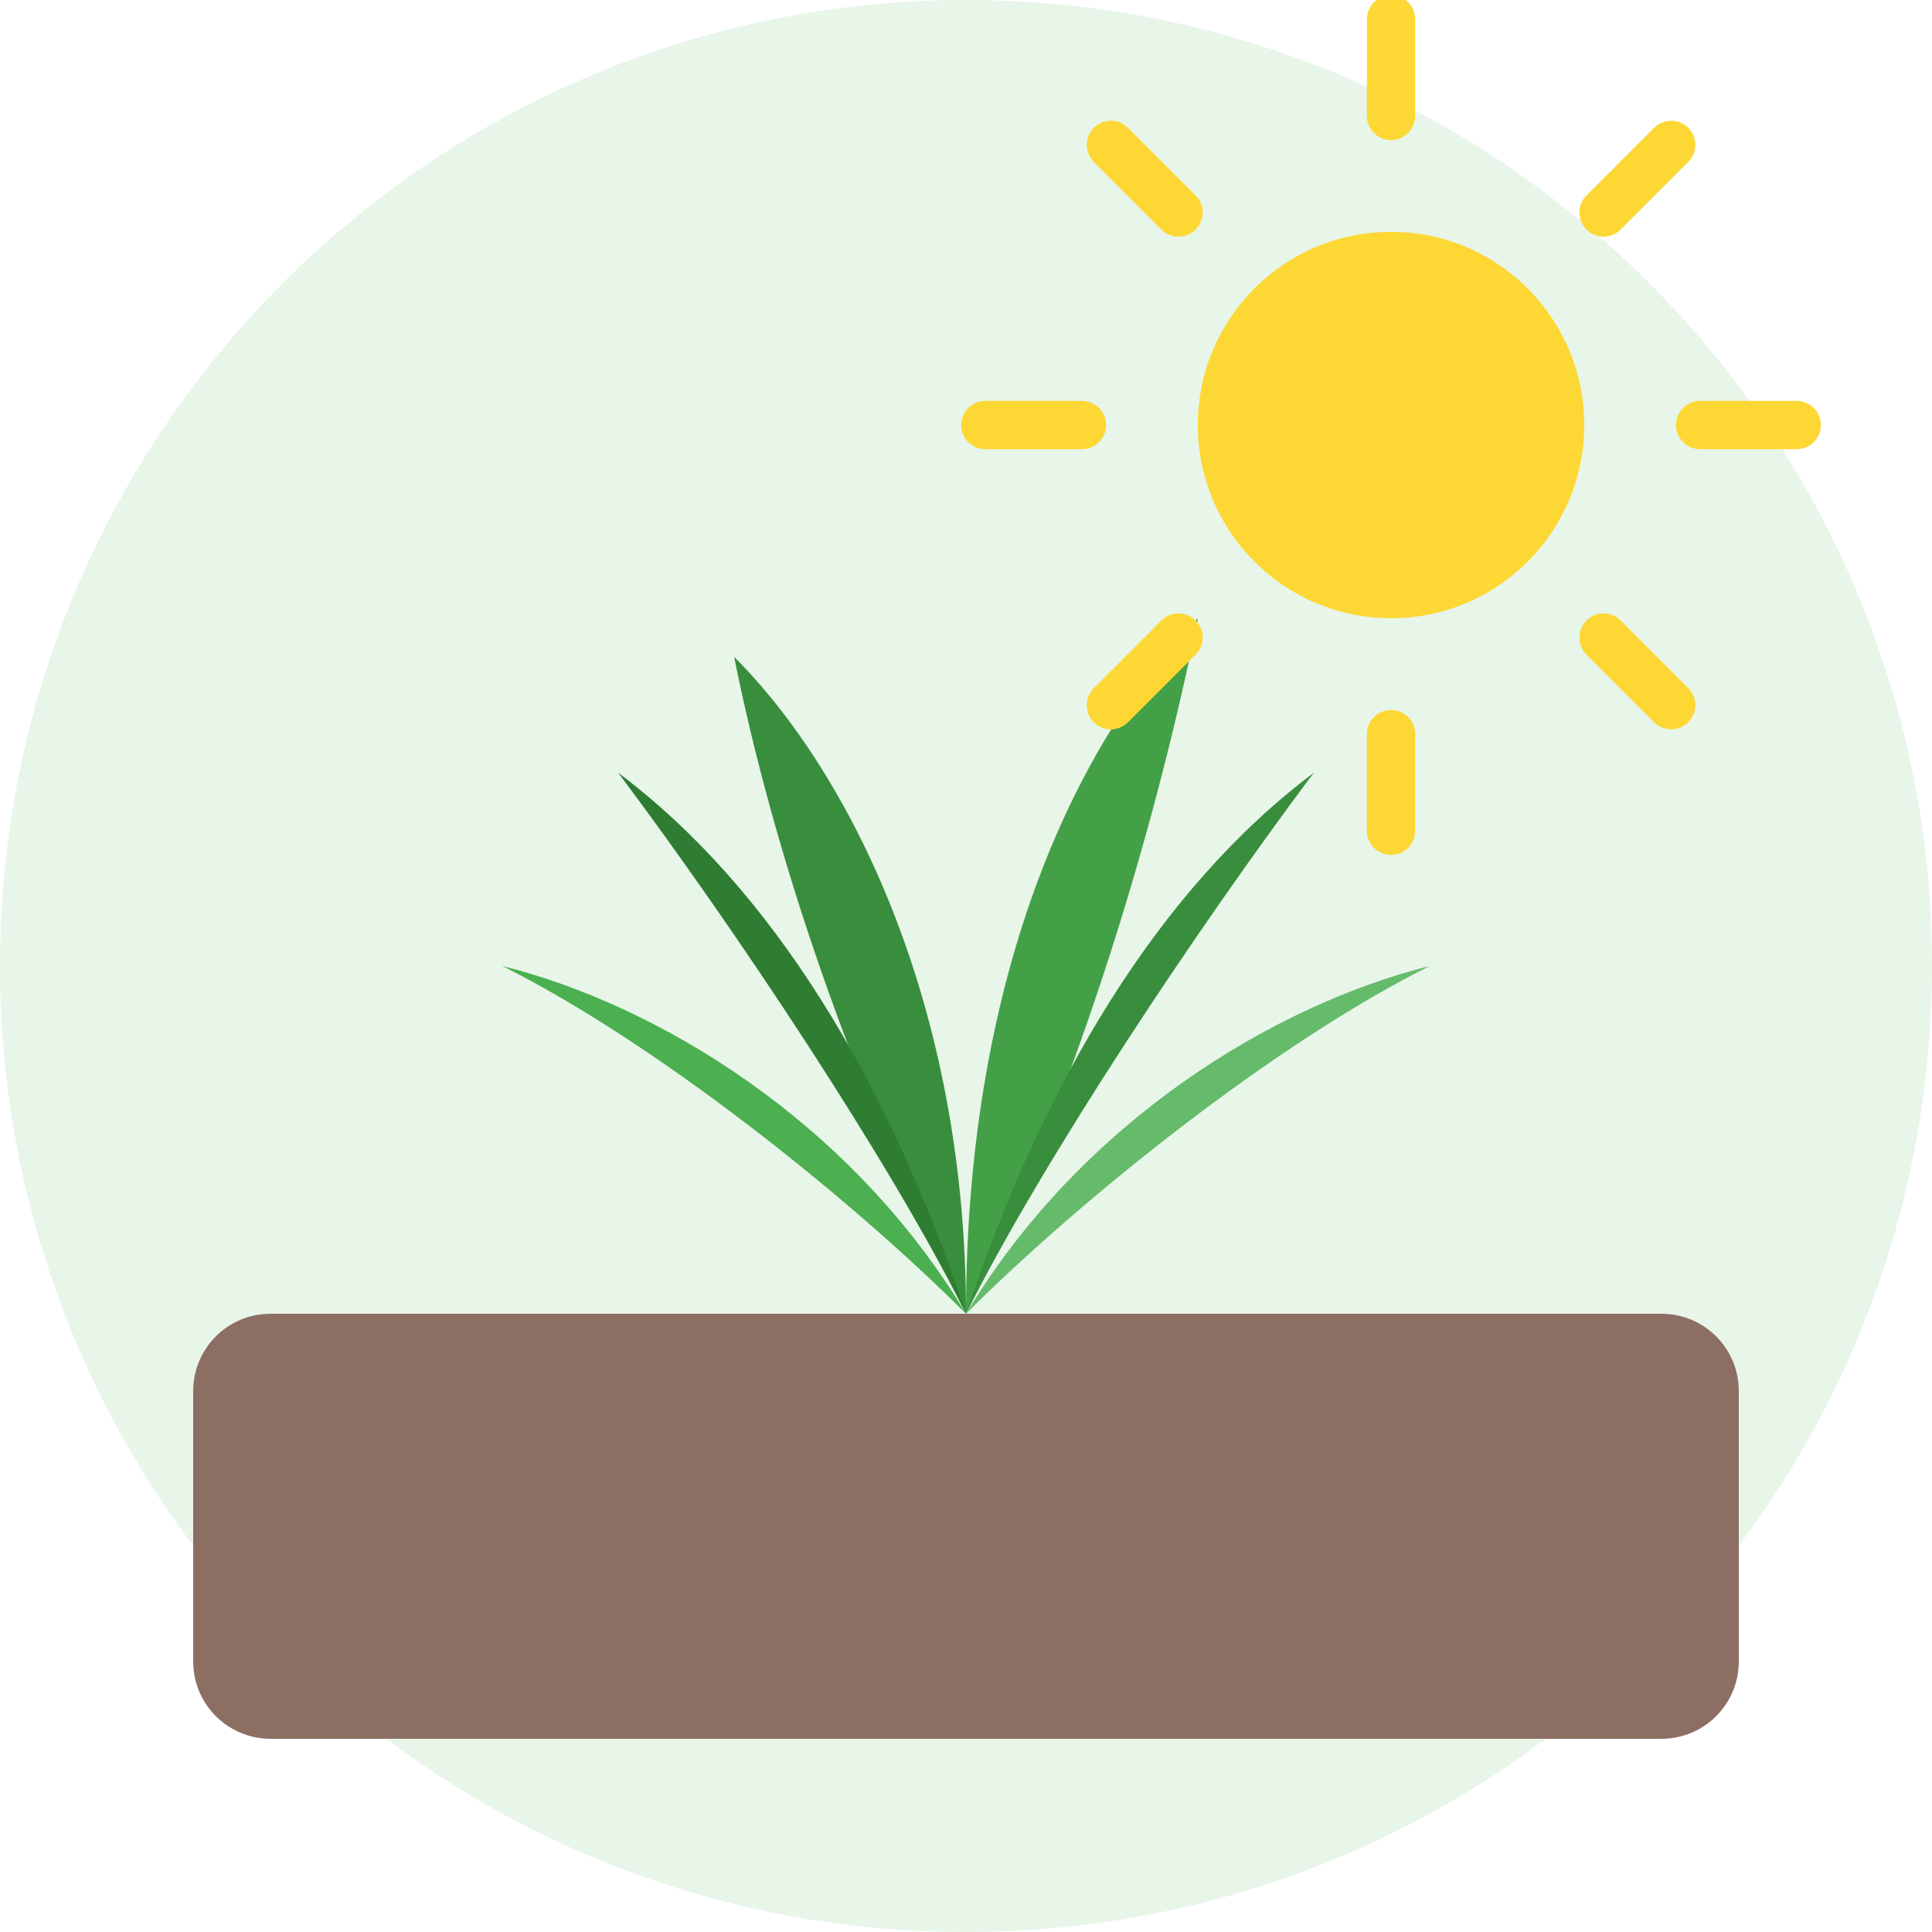
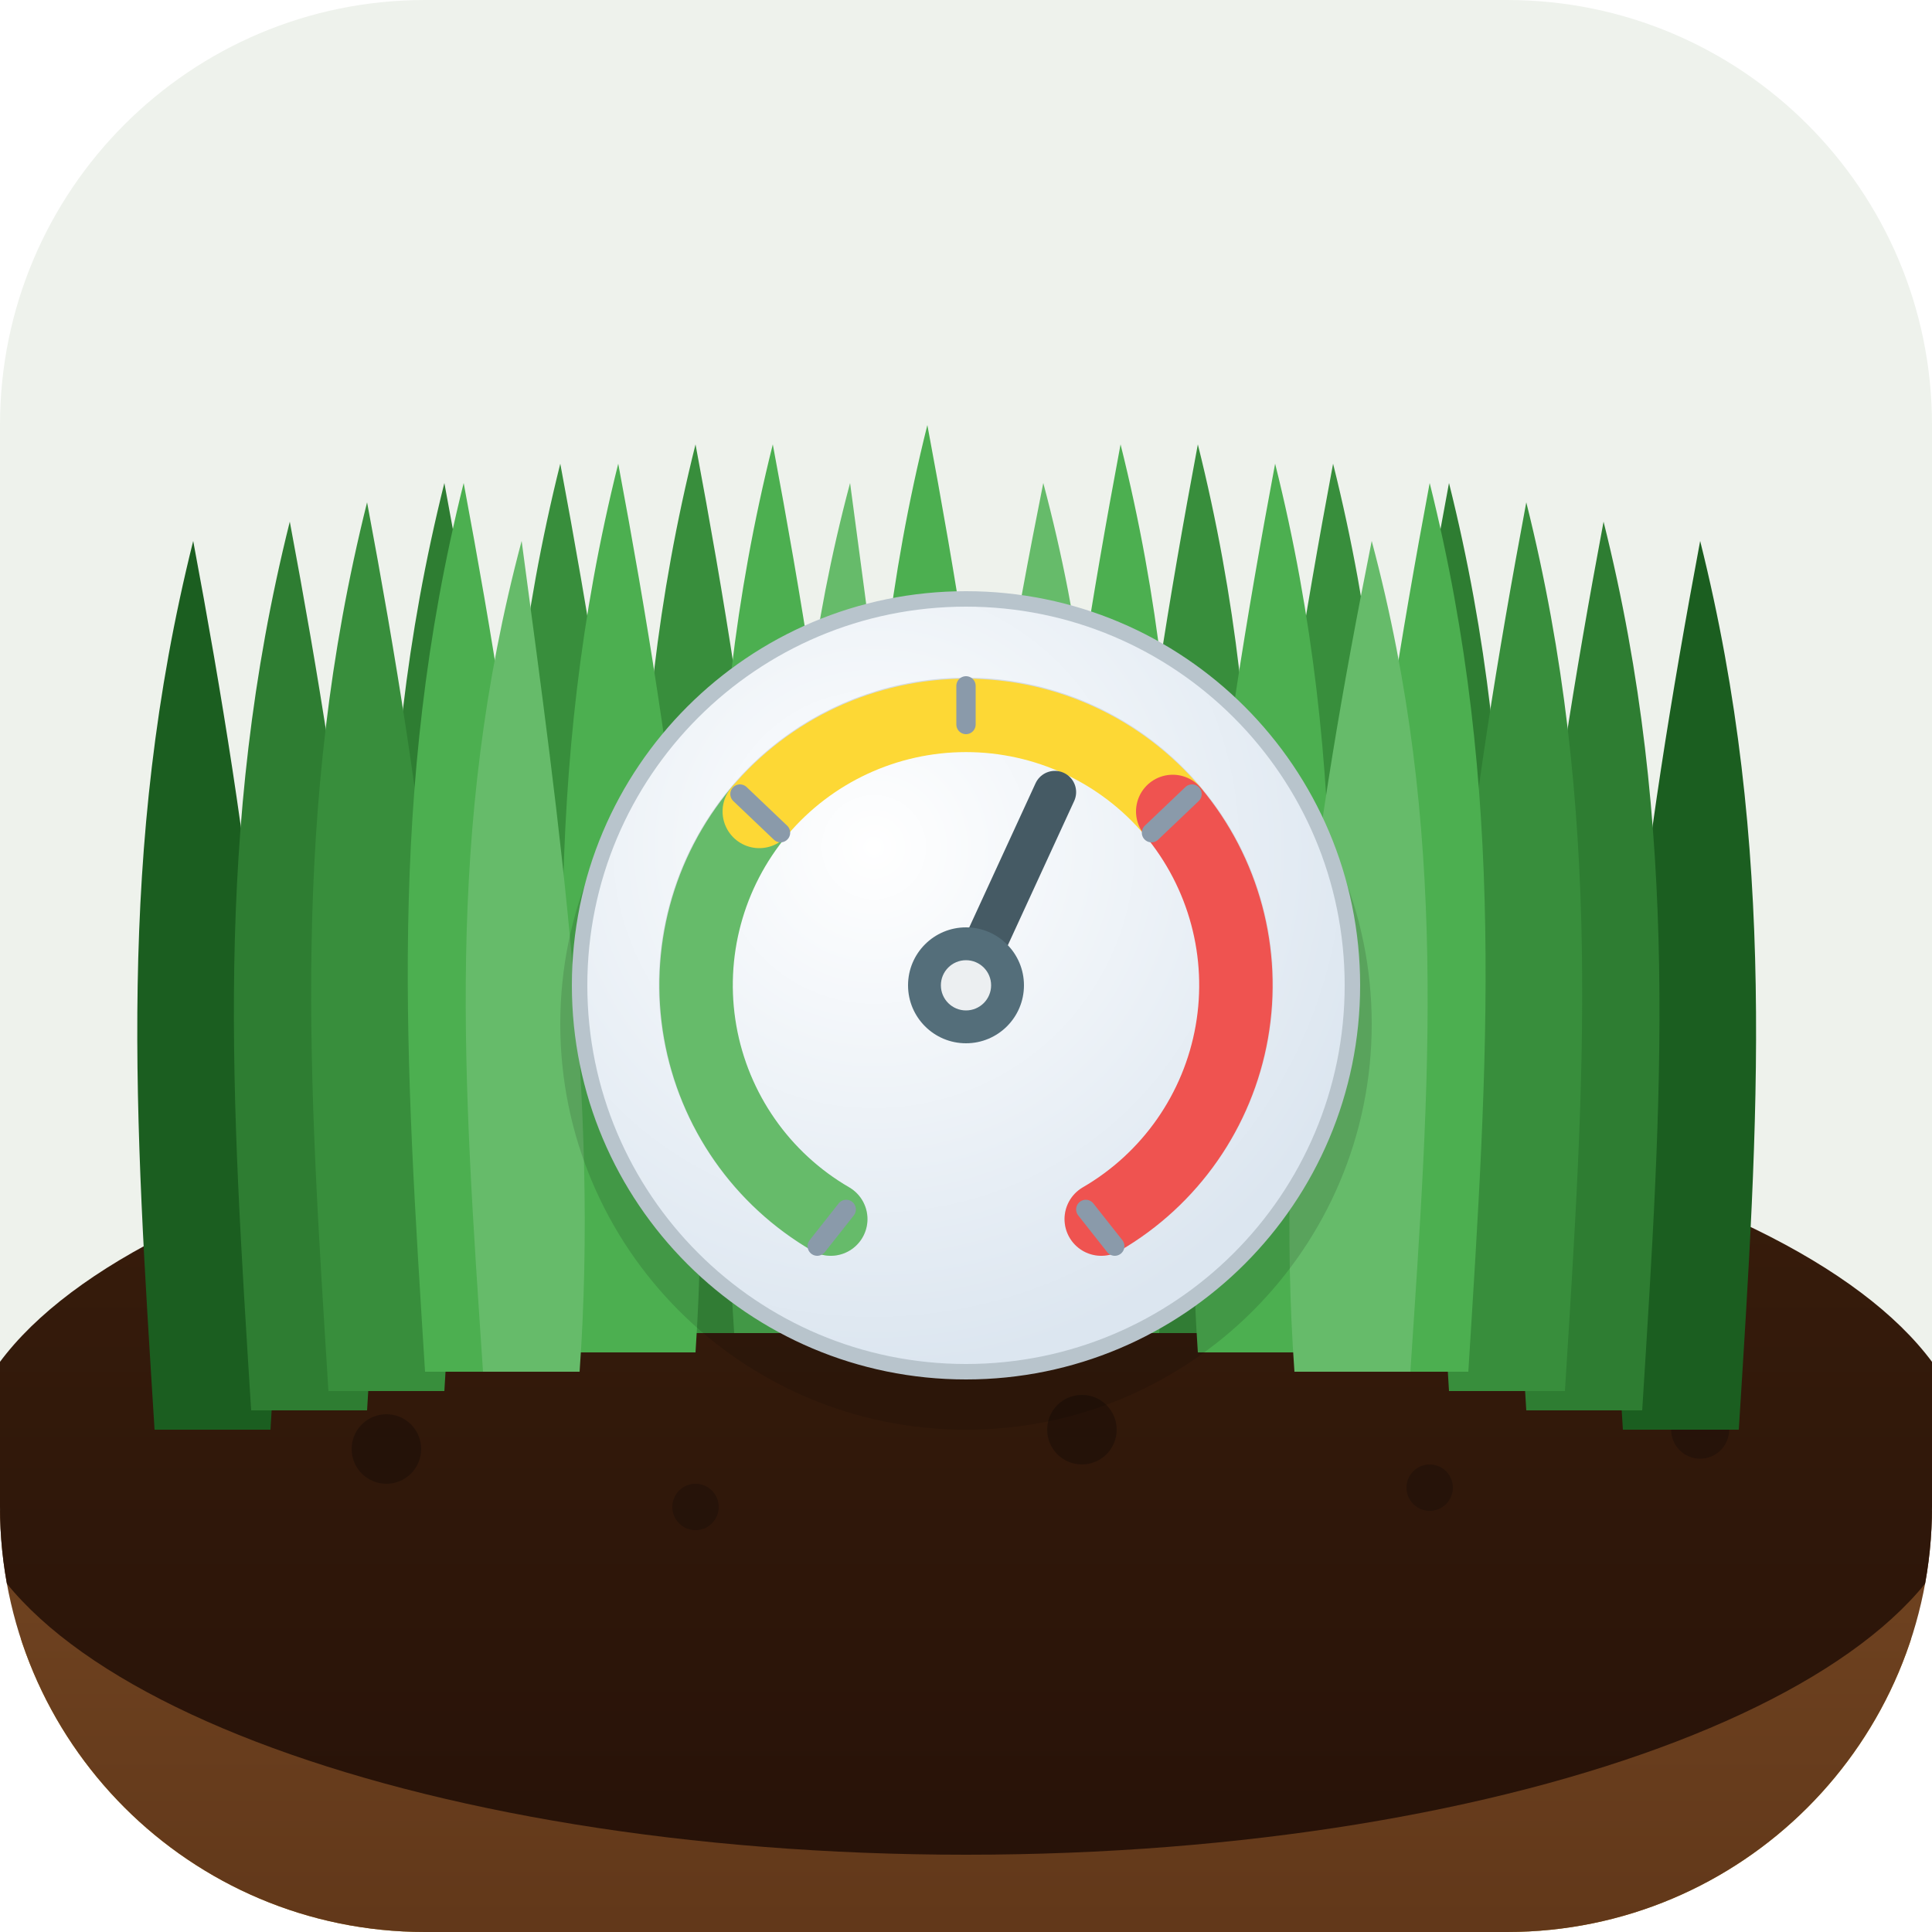
<svg xmlns="http://www.w3.org/2000/svg" viewBox="0 0 100 100">
-   <circle cx="50" cy="50" r="50" fill="#E8F5E9" />
-   <rect x="10" y="68" width="80" height="22" rx="4" fill="#8D6E63" />
-   <path d="M50 68 C50 52 44 40 38 34 C40 44 44 56 50 68 Z" fill="#388E3C" />
-   <path d="M50 68 C50 50 56 38 62 32 C60 42 56 56 50 68 Z" fill="#43A047" />
-   <path d="M50 68 C44 58 34 52 26 50 C34 54 44 62 50 68 Z" fill="#4CAF50" />
-   <path d="M50 68 C56 58 66 52 74 50 C66 54 56 62 50 68 Z" fill="#66BB6A" />
-   <path d="M50 68 C46 56 40 46 32 40 C38 48 46 60 50 68 Z" fill="#2E7D32" />
-   <path d="M50 68 C54 56 60 46 68 40 C62 48 54 60 50 68 Z" fill="#388E3C" />
-   <circle cx="72" cy="22" r="10" fill="#FDD835" />
-   <line x1="72" y1="6" x2="72" y2="1" stroke="#FDD835" stroke-width="2.5" stroke-linecap="round" />
-   <line x1="72" y1="38" x2="72" y2="43" stroke="#FDD835" stroke-width="2.5" stroke-linecap="round" />
-   <line x1="56" y1="22" x2="51" y2="22" stroke="#FDD835" stroke-width="2.5" stroke-linecap="round" />
-   <line x1="88" y1="22" x2="93" y2="22" stroke="#FDD835" stroke-width="2.5" stroke-linecap="round" />
-   <line x1="61" y1="11" x2="57.5" y2="7.5" stroke="#FDD835" stroke-width="2.5" stroke-linecap="round" />
-   <line x1="83" y1="33" x2="86.5" y2="36.5" stroke="#FDD835" stroke-width="2.5" stroke-linecap="round" />
-   <line x1="83" y1="11" x2="86.5" y2="7.5" stroke="#FDD835" stroke-width="2.5" stroke-linecap="round" />
-   <line x1="61" y1="33" x2="57.5" y2="36.5" stroke="#FDD835" stroke-width="2.5" stroke-linecap="round" />
+   <defs>
+     <clipPath id="appShape">
+       <rect width="100" height="100" rx="22" ry="22" />
+     </clipPath>
+     <radialGradient id="gaugeGrad" cx="38%" cy="32%" r="68%">
+       <stop offset="0%" stop-color="#ffffff" />
+       <stop offset="100%" stop-color="#dce6f0" />
+     </radialGradient>
+     <linearGradient id="sandGrad" x1="0" y1="0" x2="0" y2="1">
+       <stop offset="0%" stop-color="#c89238" />
+       <stop offset="100%" stop-color="#b07a22" />
+     </linearGradient>
+     <linearGradient id="clayGrad" x1="0" y1="0" x2="0" y2="1">
+       <stop offset="0%" stop-color="#7b4c26" />
+       <stop offset="100%" stop-color="#5e3518" />
+     </linearGradient>
+     <linearGradient id="darkGrad" x1="0" y1="0" x2="0" y2="1">
+       <stop offset="0%" stop-color="#3a1e0c" />
+       <stop offset="100%" stop-color="#271208" />
+     </linearGradient>
+   </defs>
+   <rect width="100" height="100" rx="22" ry="22" fill="#eef2ec" />
+   <g clip-path="url(#appShape)">
+     <ellipse cx="50" cy="93" rx="52" ry="24" fill="url(#sandGrad)" />
+     <ellipse cx="18" cy="92" rx="3" ry="1.8" fill="#8a6018" opacity="0.55" />
+     <ellipse cx="36" cy="95" rx="2.5" ry="1.5" fill="#8a6018" opacity="0.45" />
+     <ellipse cx="55" cy="93" rx="3.5" ry="2" fill="#8a6018" opacity="0.5" />
+     <ellipse cx="70" cy="96" rx="2.5" ry="1.5" fill="#8a6018" opacity="0.45" />
+     <ellipse cx="84" cy="91" rx="3" ry="1.8" fill="#8a6018" opacity="0.55" />
+     <ellipse cx="28" cy="97" rx="2" ry="1.2" fill="#8a6018" opacity="0.4" />
+     <ellipse cx="76" cy="94" rx="2" ry="1.2" fill="#8a6018" opacity="0.4" />
+     <ellipse cx="50" cy="84" rx="52" ry="21" fill="url(#clayGrad)" />
+     <ellipse cx="50" cy="76" rx="52" ry="20" fill="url(#darkGrad)" />
+     <circle cx="20" cy="75" r="1.8" fill="#100806" opacity="0.38" />
+     <circle cx="36" cy="78" r="1.2" fill="#100806" opacity="0.32" />
+     <circle cx="56" cy="74" r="1.8" fill="#100806" opacity="0.38" />
+     <circle cx="74" cy="77" r="1.2" fill="#100806" opacity="0.32" />
+     <circle cx="88" cy="74" r="1.5" fill="#100806" opacity="0.35" />
+   </g>
+   <g clip-path="url(#appShape)">
+     <g fill="#1b5e20">
+       <path d="M 8 74 C  7 58  6 44 10 28 C 13 44 15 59 14 74 Z" />
+       <path d="M90 74 C 91 58 92 44 88 28 C 85 44 83 59 84 74 Z" />
+     </g>
+     <g fill="#2e7d32">
+       <path d="M13 73 C12 57 11 43 15 27 C18 43 20 58 19 73 Z" />
+       <path d="M85 73 C86 57 87 43 83 27 C80 43 78 58 79 73 Z" />
+       <path d="M21 71 C20 55 19 41 23 25 C26 41 28 56 27 71 Z" />
+       <path d="M77 71 C78 55 79 41 75 25 C72 41 70 56 71 71 Z" />
+     </g>
+     <g fill="#388e3c">
+       <path d="M17 72 C16 56 15 42 19 26 C22 42 24 57 23 72 Z" />
+       <path d="M81 72 C82 56 83 42 79 26 C76 42 74 57 75 72 Z" />
+       <path d="M27 70 C26 54 25 40 29 24 C32 40 34 55 33 70 Z" />
+       <path d="M71 70 C72 54 73 40 69 24 C66 40 64 55 65 70 Z" />
+       <path d="M34 69 C33 53 32 39 36 23 C39 39 41 54 40 69 Z" />
+       <path d="M64 69 C65 53 66 39 62 23 C59 39 57 54 58 69 Z" />
+     </g>
+     <g fill="#4caf50">
+       <path d="M22 71 C21 55 20 41 24 25 C27 41 29 56 28 71 Z" />
+       <path d="M76 71 C77 55 78 41 74 25 C71 41 69 56 70 71 Z" />
+       <path d="M30 70 C29 54 28 40 32 24 C35 40 37 55 36 70 Z" />
+       <path d="M68 70 C69 54 70 40 66 24 C63 40 61 55 62 70 Z" />
+       <path d="M38 69 C37 53 36 39 40 23 C43 39 45 54 44 69 Z" />
+       <path d="M60 69 C61 53 62 39 58 23 C55 39 53 54 54 69 Z" />
+       <path d="M46 68 C45 52 44 38 48 22 C51 38 53 53 52 68 Z" />
+     </g>
+     <g fill="#66bb6a">
+       <path d="M25 71 C24 56 23 43 27 28 C29 43 31 57 30 71 Z" />
+       <path d="M73 71 C74 56 75 43 71 28 C68 43 66 57 67 71 Z" />
+       <path d="M42 68 C41 53 40 40 44 25 C46 40 48 54 47 68 Z" />
+       <path d="M56 68 C57 53 58 40 54 25 C51 40 49 54 50 68 Z" />
+     </g>
+   </g>
+   <circle cx="50" cy="53" r="21" fill="#000" opacity="0.13" />
+   <circle cx="50" cy="51" r="20" fill="url(#gaugeGrad)" />
+   <circle cx="50" cy="51" r="20" fill="none" stroke="#b8c4cc" stroke-width="0.8" />
+   <path d="M 43 63.1 A 14 14 0 1 1 57 63.1" fill="none" stroke="#d4dbe2" stroke-width="3.8" stroke-linecap="round" />
+   <path d="M 43 63.1 A 14 14 0 0 1 39.3 42" fill="none" stroke="#66bb6a" stroke-width="3.8" stroke-linecap="round" />
+   <path d="M 39.3 42 A 14 14 0 0 1 60.7 42" fill="none" stroke="#fdd835" stroke-width="3.8" stroke-linecap="round" />
+   <path d="M 60.7 42 A 14 14 0 0 1 57 63.1" fill="none" stroke="#ef5350" stroke-width="3.8" stroke-linecap="round" />
+   <line x1="42.3" y1="64.5" x2="43.8" y2="62.6" stroke="#8a9aaa" stroke-width="1" stroke-linecap="round" />
+   <line x1="38.3" y1="41.1" x2="40.4" y2="43.1" stroke="#8a9aaa" stroke-width="1" stroke-linecap="round" />
+   <line x1="50" y1="35.5" x2="50" y2="37.5" stroke="#8a9aaa" stroke-width="1" stroke-linecap="round" />
+   <line x1="61.7" y1="41.1" x2="59.6" y2="43.1" stroke="#8a9aaa" stroke-width="1" stroke-linecap="round" />
+   <line x1="57.7" y1="64.5" x2="56.2" y2="62.6" stroke="#8a9aaa" stroke-width="1" stroke-linecap="round" />
+   <line x1="50" y1="51" x2="54.6" y2="41.0" stroke="#455a64" stroke-width="2.2" stroke-linecap="round" />
+   <circle cx="50" cy="51" r="3" fill="#546e7a" />
+   <circle cx="50" cy="51" r="1.3" fill="#eceff1" />
</svg>
